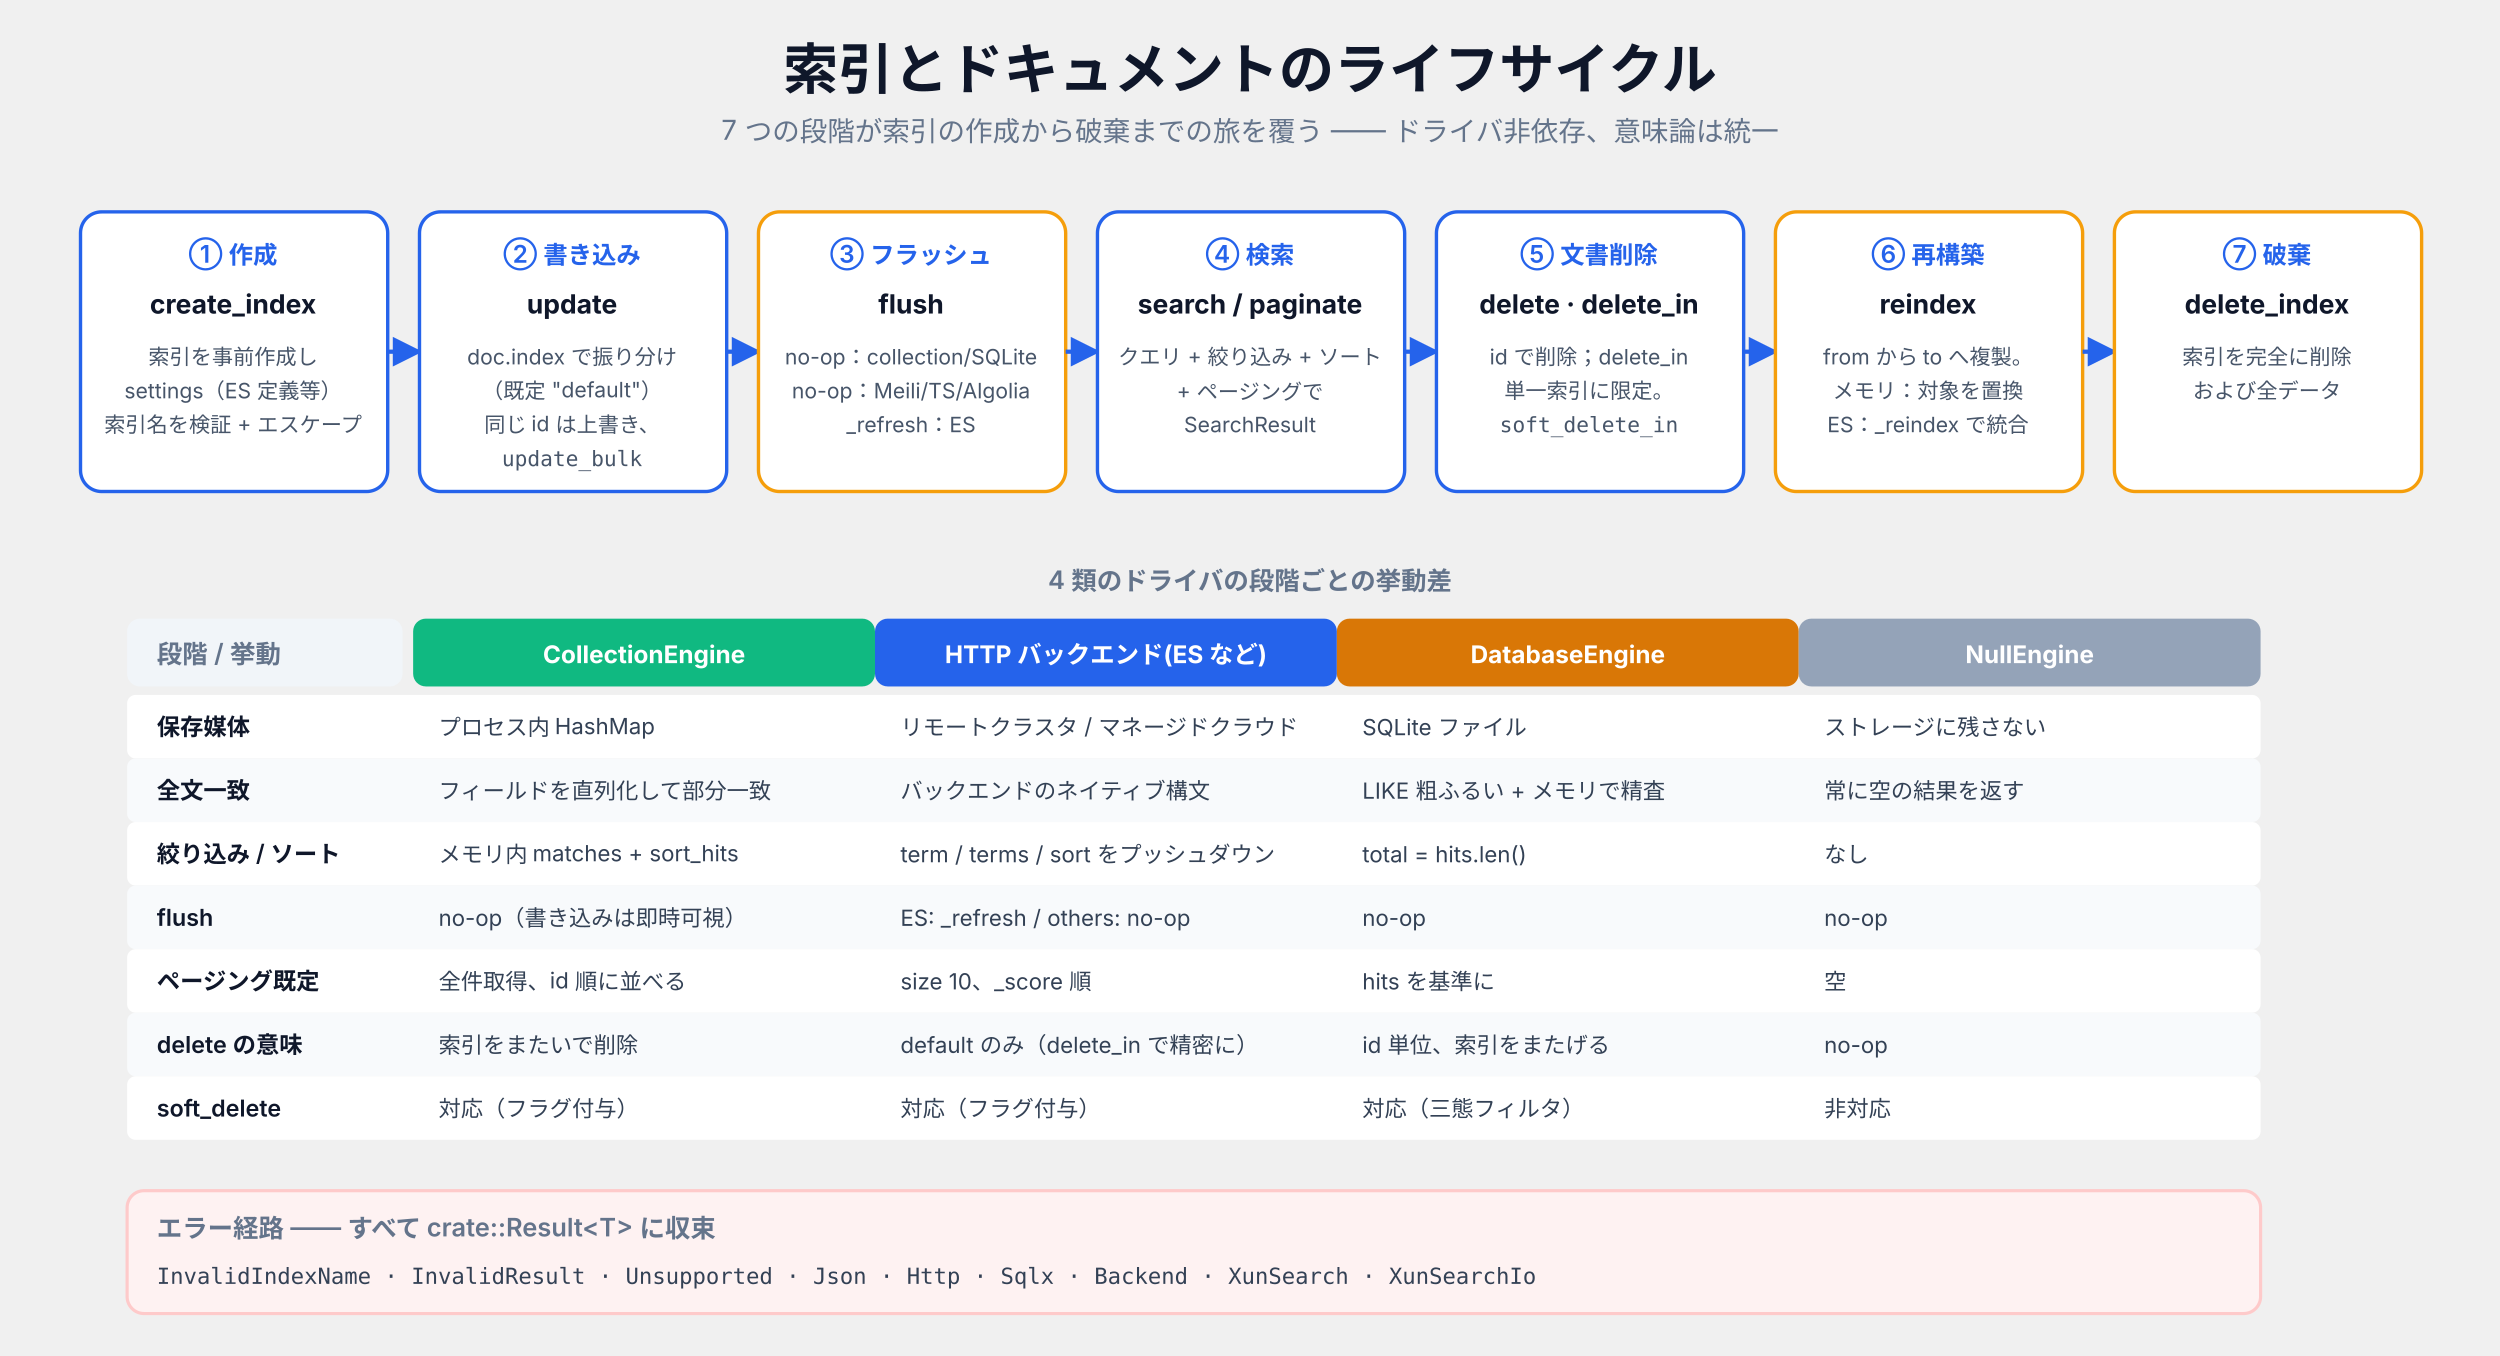
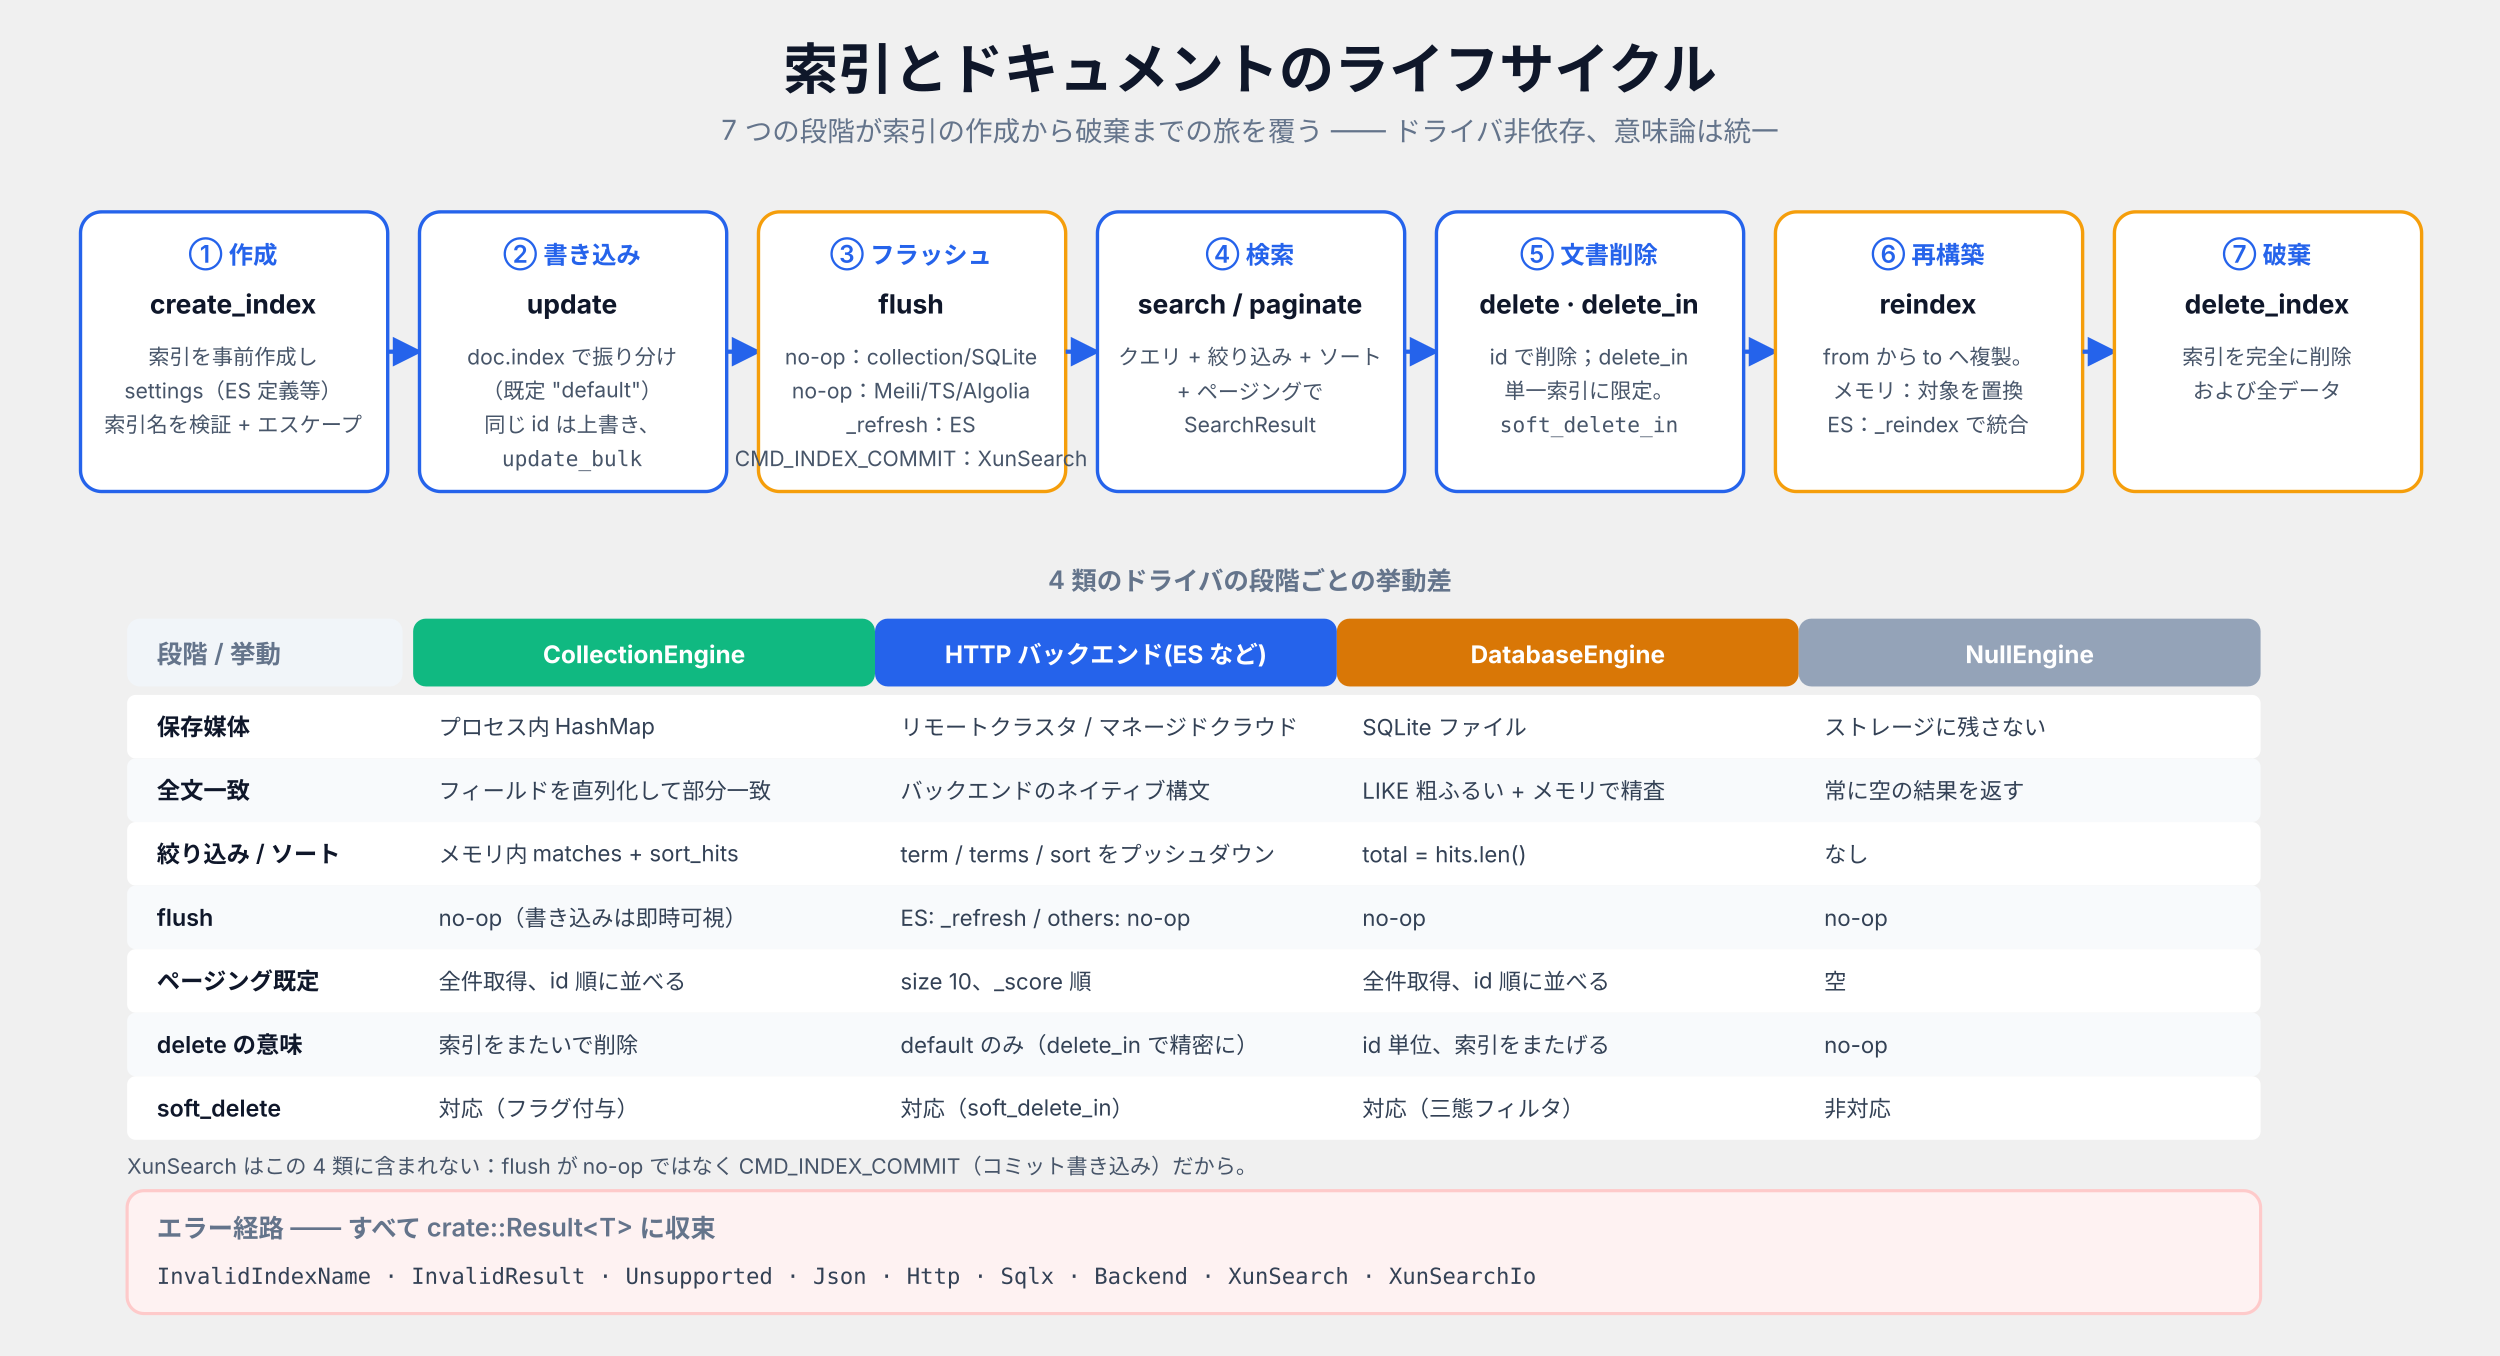
<svg xmlns="http://www.w3.org/2000/svg" viewBox="0 0 1180 640" font-family="system-ui, -apple-system, 'Segoe UI', sans-serif" role="img" aria-labelledby="lifeTitle">
  <defs>
    <marker id="arrow2" viewBox="0 0 10 10" refX="9" refY="5" markerWidth="7" markerHeight="7" orient="auto-start-reverse">
      <path d="M 0 0 L 10 5 L 0 10 z" fill="#2563eb" />
    </marker>
    <style>
      .title { font-size: 26px; font-weight: 700; fill: #0f172a; }
      .sub   { font-size: 13px; fill: #64748b; }
      .node  { fill: #ffffff; stroke: #2563eb; stroke-width: 1.6; }
      .node-alt { stroke: #f59e0b; }
      .step  { font-size: 11.5px; font-weight: 600; fill: #2563eb; }
      .name  { font-size: 12.5px; font-weight: 700; fill: #0f172a; }
      .desc  { font-size: 10px; fill: #475569; }
      .hdr   { font-size: 11.5px; font-weight: 700; fill: #ffffff; }
      .cell  { font-size: 10.5px; fill: #334155; }
      .rowlb { font-size: 11px; font-weight: 600; fill: #0f172a; }
      .lbl   { font-size: 12px; fill: #64748b; font-weight: 600; }
      .mono  { font-family: ui-monospace, SFMono-Regular, Menlo, monospace; }
    </style>
  </defs>
  <text x="590" y="42" text-anchor="middle" class="title">索引とドキュメントのライフサイクル</text>
  <text x="590" y="66" text-anchor="middle" class="sub">7 つの段階が索引の作成から破棄までの旅を覆う —— ドライバ非依存、意味論は統一</text>
  <rect x="38" y="100" width="145" height="132" rx="10" class="node" />
  <text x="110" y="124" text-anchor="middle" class="step">① 作成</text>
  <text x="110" y="148" text-anchor="middle" class="name">create_index</text>
  <text x="110" y="172" text-anchor="middle" class="desc">索引を事前作成し</text>
  <text x="110" y="188" text-anchor="middle" class="desc">settings（ES 定義等）</text>
  <text x="110" y="204" text-anchor="middle" class="desc">索引名を検証 + エスケープ</text>
  <line x1="183" y1="166" x2="198" y2="166" stroke="#2563eb" stroke-width="2" marker-end="url(#arrow2)" />
  <rect x="198" y="100" width="145" height="132" rx="10" class="node" />
  <text x="270" y="124" text-anchor="middle" class="step">② 書き込み</text>
  <text x="270" y="148" text-anchor="middle" class="name">update</text>
  <text x="270" y="172" text-anchor="middle" class="desc">doc.index で振り分け</text>
  <text x="270" y="188" text-anchor="middle" class="desc">（既定 "default"）</text>
  <text x="270" y="204" text-anchor="middle" class="desc">同じ id は上書き、</text>
  <text x="270" y="220" text-anchor="middle" class="desc mono">update_bulk</text>
  <line x1="343" y1="166" x2="358" y2="166" stroke="#2563eb" stroke-width="2" marker-end="url(#arrow2)" />
  <rect x="358" y="100" width="145" height="132" rx="10" class="node node-alt" />
  <text x="430" y="124" text-anchor="middle" class="step">③ フラッシュ</text>
  <text x="430" y="148" text-anchor="middle" class="name">flush</text>
  <text x="430" y="172" text-anchor="middle" class="desc">no-op：collection/SQLite</text>
  <text x="430" y="188" text-anchor="middle" class="desc">no-op：Meili/TS/Algolia</text>
  <text x="430" y="204" text-anchor="middle" class="desc">_refresh：ES</text>
+   <text x="430" y="220" text-anchor="middle" class="desc">CMD_INDEX_COMMIT：XunSearch</text>
  <line x1="503" y1="166" x2="518" y2="166" stroke="#2563eb" stroke-width="2" marker-end="url(#arrow2)" />
  <rect x="518" y="100" width="145" height="132" rx="10" class="node" />
  <text x="590" y="124" text-anchor="middle" class="step">④ 検索</text>
  <text x="590" y="148" text-anchor="middle" class="name">search / paginate</text>
  <text x="590" y="172" text-anchor="middle" class="desc">クエリ + 絞り込み + ソート</text>
  <text x="590" y="188" text-anchor="middle" class="desc">+ ページングで</text>
  <text x="590" y="204" text-anchor="middle" class="desc">SearchResult</text>
  <line x1="663" y1="166" x2="678" y2="166" stroke="#2563eb" stroke-width="2" marker-end="url(#arrow2)" />
  <rect x="678" y="100" width="145" height="132" rx="10" class="node" />
  <text x="750" y="124" text-anchor="middle" class="step">⑤ 文書削除</text>
  <text x="750" y="148" text-anchor="middle" class="name">delete · delete_in</text>
  <text x="750" y="172" text-anchor="middle" class="desc">id で削除；delete_in</text>
  <text x="750" y="188" text-anchor="middle" class="desc">単一索引に限定。</text>
  <text x="750" y="204" text-anchor="middle" class="desc mono">soft_delete_in</text>
  <line x1="823" y1="166" x2="838" y2="166" stroke="#2563eb" stroke-width="2" marker-end="url(#arrow2)" />
  <rect x="838" y="100" width="145" height="132" rx="10" class="node node-alt" />
  <text x="910" y="124" text-anchor="middle" class="step">⑥ 再構築</text>
  <text x="910" y="148" text-anchor="middle" class="name">reindex</text>
  <text x="910" y="172" text-anchor="middle" class="desc">from から to へ複製。</text>
  <text x="910" y="188" text-anchor="middle" class="desc">メモリ：対象を置換</text>
  <text x="910" y="204" text-anchor="middle" class="desc">ES：_reindex で統合</text>
  <line x1="983" y1="166" x2="998" y2="166" stroke="#2563eb" stroke-width="2" marker-end="url(#arrow2)" />
  <rect x="998" y="100" width="145" height="132" rx="10" class="node node-alt" />
  <text x="1070" y="124" text-anchor="middle" class="step">⑦ 破棄</text>
  <text x="1070" y="148" text-anchor="middle" class="name">delete_index</text>
  <text x="1070" y="172" text-anchor="middle" class="desc">索引を完全に削除</text>
  <text x="1070" y="188" text-anchor="middle" class="desc">および全データ</text>
  <text x="590" y="278" text-anchor="middle" class="lbl">4 類のドライバの段階ごとの挙動差</text>
  <rect x="60" y="292" width="130" height="32" rx="6" fill="#f1f5f9" />
  <rect x="195" y="292" width="218" height="32" rx="6" fill="#10b981" />
  <rect x="413" y="292" width="218" height="32" rx="6" fill="#2563eb" />
  <rect x="631" y="292" width="218" height="32" rx="6" fill="#d97706" />
  <rect x="849" y="292" width="218" height="32" rx="6" fill="#94a3b8" />
  <text x="74" y="313" class="lbl">段階 / 挙動</text>
  <text x="304" y="313" text-anchor="middle" class="hdr">CollectionEngine</text>
  <text x="522" y="313" text-anchor="middle" class="hdr">HTTP バックエンド(ES など)</text>
  <text x="740" y="313" text-anchor="middle" class="hdr">DatabaseEngine</text>
  <text x="958" y="313" text-anchor="middle" class="hdr">NullEngine</text>
  <rect x="60" y="328" width="1007" height="30" rx="4" fill="#ffffff" />
  <text x="74" y="347" class="rowlb">保存媒体</text>
  <text x="207" y="347" class="cell">プロセス内 HashMap</text>
  <text x="425" y="347" class="cell">リモートクラスタ / マネージドクラウド</text>
  <text x="643" y="347" class="cell">SQLite ファイル</text>
  <text x="861" y="347" class="cell">ストレージに残さない</text>
  <rect x="60" y="358" width="1007" height="30" rx="4" fill="#f8fafc" />
  <text x="74" y="377" class="rowlb">全文一致</text>
  <text x="207" y="377" class="cell">フィールドを直列化して部分一致</text>
  <text x="425" y="377" class="cell">バックエンドのネイティブ構文</text>
  <text x="643" y="377" class="cell">LIKE 粗ふるい + メモリで精査</text>
  <text x="861" y="377" class="cell">常に空の結果を返す</text>
  <rect x="60" y="388" width="1007" height="30" rx="4" fill="#ffffff" />
  <text x="74" y="407" class="rowlb">絞り込み / ソート</text>
  <text x="207" y="407" class="cell">メモリ内 matches + sort_hits</text>
  <text x="425" y="407" class="cell">term / terms / sort をプッシュダウン</text>
  <text x="643" y="407" class="cell">total = hits.len()</text>
  <text x="861" y="407" class="cell">なし</text>
  <rect x="60" y="418" width="1007" height="30" rx="4" fill="#f8fafc" />
  <text x="74" y="437" class="rowlb">flush</text>
  <text x="207" y="437" class="cell">no-op（書き込みは即時可視）</text>
  <text x="425" y="437" class="cell">ES: _refresh / others: no-op</text>
  <text x="643" y="437" class="cell">no-op</text>
  <text x="861" y="437" class="cell">no-op</text>
  <rect x="60" y="448" width="1007" height="30" rx="4" fill="#ffffff" />
  <text x="74" y="467" class="rowlb">ページング既定</text>
  <text x="207" y="467" class="cell">全件取得、id 順に並べる</text>
  <text x="425" y="467" class="cell">size 10、_score 順</text>
-   <text x="643" y="467" class="cell">hits を基準に</text>
+   <text x="643" y="467" class="cell">全件取得、id 順に並べる</text>
  <text x="861" y="467" class="cell">空</text>
  <rect x="60" y="478" width="1007" height="30" rx="4" fill="#f8fafc" />
  <text x="74" y="497" class="rowlb">delete の意味</text>
  <text x="207" y="497" class="cell">索引をまたいで削除</text>
  <text x="425" y="497" class="cell">default のみ（delete_in で精密に）</text>
  <text x="643" y="497" class="cell">id 単位、索引をまたげる</text>
  <text x="861" y="497" class="cell">no-op</text>
  <rect x="60" y="508" width="1007" height="30" rx="4" fill="#ffffff" />
  <text x="74" y="527" class="rowlb">soft_delete</text>
  <text x="207" y="527" class="cell">対応（フラグ付与）</text>
-   <text x="425" y="527" class="cell">対応（フラグ付与）</text>
+   <text x="425" y="527" class="cell">対応（soft_delete_in）</text>
  <text x="643" y="527" class="cell">対応（三態フィルタ）</text>
  <text x="861" y="527" class="cell">非対応</text>
+   <text x="60" y="554" class="desc">XunSearch はこの 4 類に含まれない：flush が no-op ではなく CMD_INDEX_COMMIT（コミット書き込み）だから。</text>
  <rect x="60" y="562" width="1007" height="58" rx="8" fill="#fef2f2" stroke="#fecaca" stroke-width="1.5" />
  <text x="74" y="584" class="lbl">エラー経路 —— すべて crate::Result&lt;T&gt; に収束</text>
  <text x="74" y="606" class="cell mono">InvalidIndexName · InvalidResult · Unsupported · Json · Http · Sqlx · Backend · XunSearch · XunSearchIo</text>
</svg>
